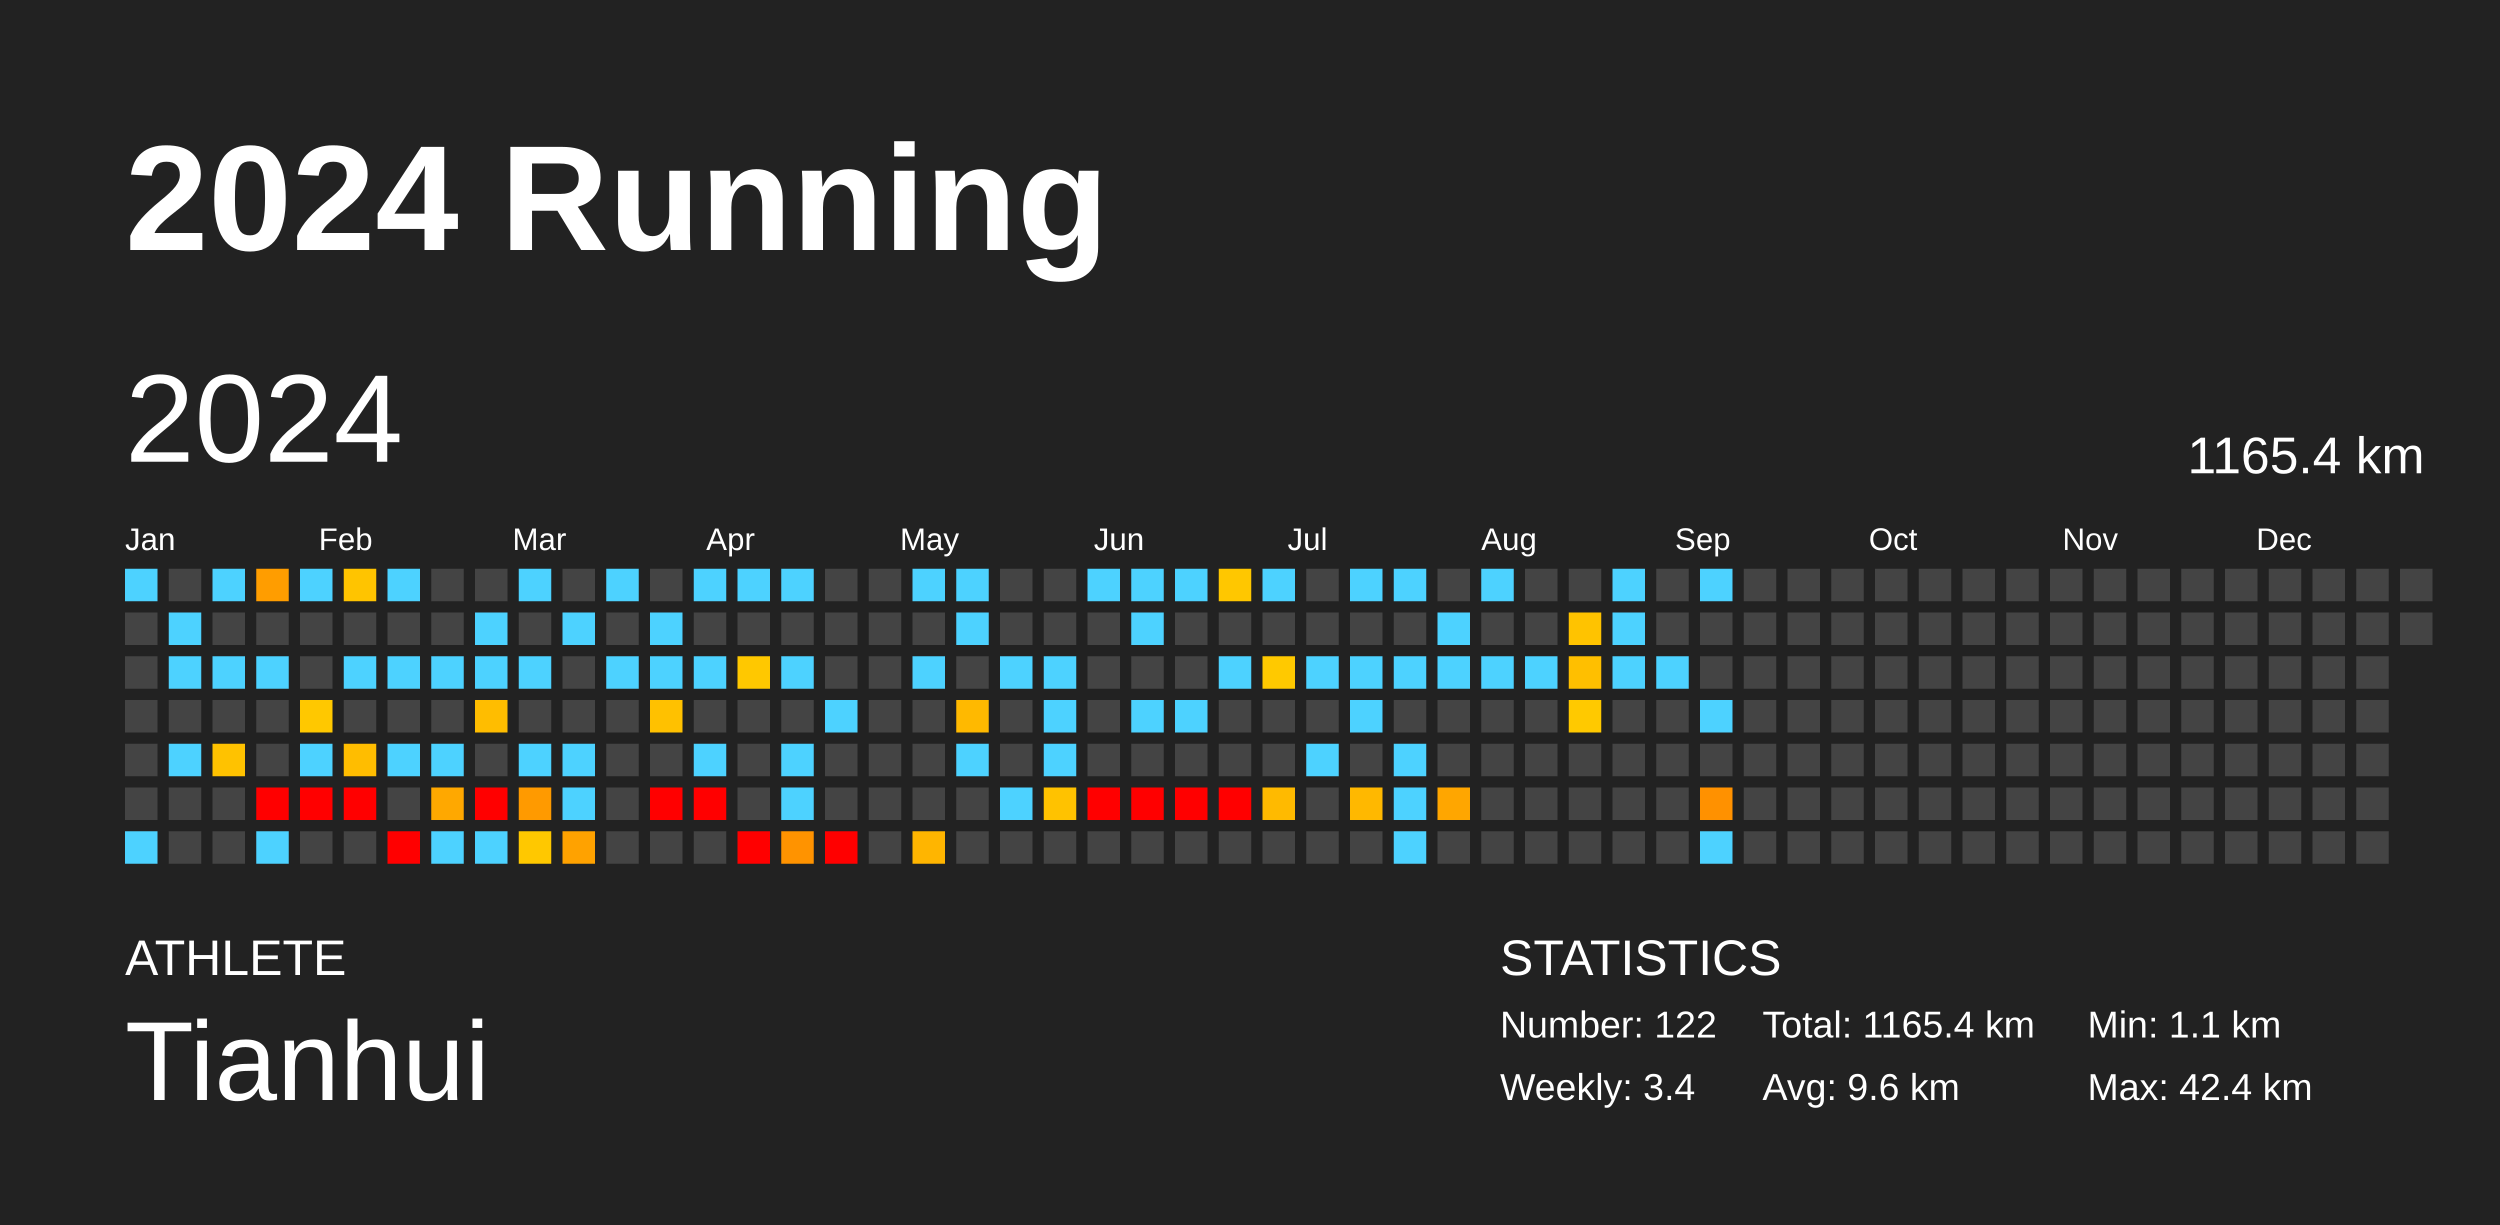
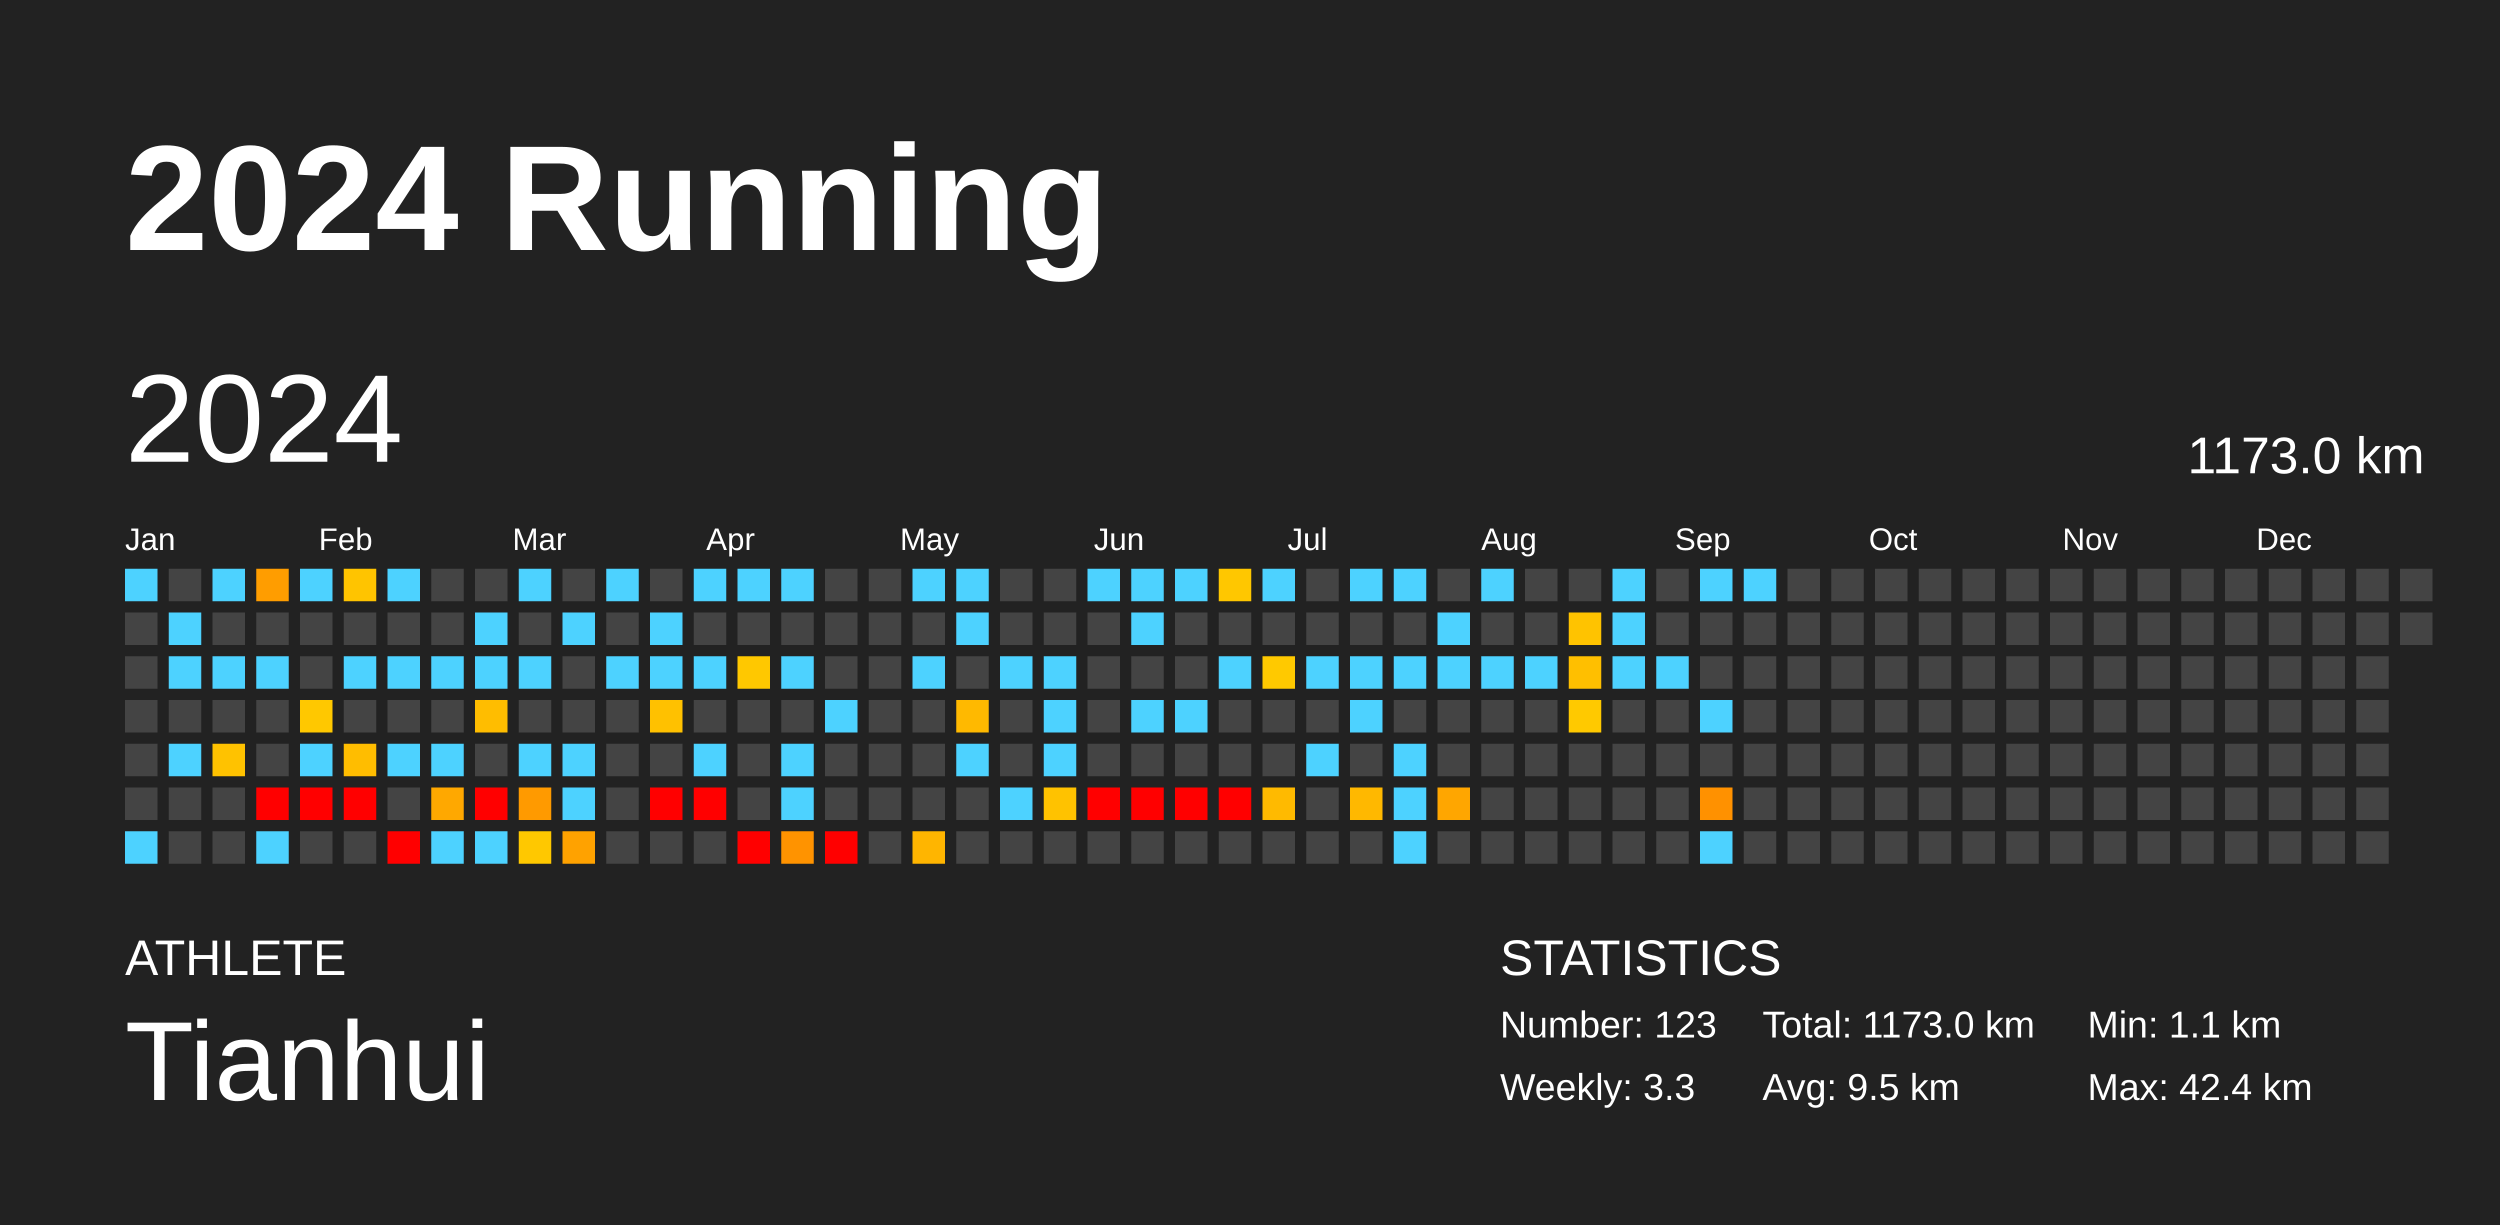
<svg xmlns="http://www.w3.org/2000/svg" baseProfile="full" height="98mm" version="1.1" viewBox="0,0,200,98" width="200mm">
  <defs />
  <rect fill="#222222" height="98" width="200" x="0" y="0" />
  <text fill="#FFFFFF" style="font-size:12px; font-family:Arial; font-weight:bold;" x="10" y="20">2024 Running</text>
  <text fill="#FFFFFF" style="font-size:4px; font-family:Arial" x="10" y="78">ATHLETE</text>
  <text fill="#FFFFFF" style="font-size:9px; font-family:Arial" x="10" y="88">Tianhui</text>
  <text fill="#FFFFFF" style="font-size:4px; font-family:Arial" x="120" y="78">STATISTICS</text>
-   <text fill="#FFFFFF" style="font-size:3px; font-family:Arial" x="120" y="83">Number: 122</text>
-   <text fill="#FFFFFF" style="font-size:3px; font-family:Arial" x="120" y="88">Weekly: 3.4</text>
-   <text fill="#FFFFFF" style="font-size:3px; font-family:Arial" x="141" y="83">Total: 1165.4 km</text>
-   <text fill="#FFFFFF" style="font-size:3px; font-family:Arial" x="141" y="88">Avg: 9.6 km</text>
+   <text fill="#FFFFFF" style="font-size:3px; font-family:Arial" x="120" y="83">Number: 123</text>
+   <text fill="#FFFFFF" style="font-size:3px; font-family:Arial" x="120" y="88">Weekly: 3.3</text>
+   <text fill="#FFFFFF" style="font-size:3px; font-family:Arial" x="141" y="83">Total: 1173.0 km</text>
+   <text fill="#FFFFFF" style="font-size:3px; font-family:Arial" x="141" y="88">Avg: 9.5 km</text>
  <text fill="#FFFFFF" style="font-size:3px; font-family:Arial" x="167" y="83">Min: 1.1 km</text>
  <text fill="#FFFFFF" style="font-size:3px; font-family:Arial" x="167" y="88">Max: 42.4 km</text>
  <text dominant-baseline="hanging" fill="#FFFFFF" style="font-size:10.0px; font-family:Arial;" x="10" y="30">2024</text>
-   <text dominant-baseline="hanging" fill="#FFFFFF" style="font-size:4.125px; font-family:Arial;" x="175" y="35">1165.4 km</text>
+   <text dominant-baseline="hanging" fill="#FFFFFF" style="font-size:4.125px; font-family:Arial;" x="175" y="35">1173.0 km</text>
  <text fill="#FFFFFF" style="font-size:2.5px; font-family:Arial" x="10.0" y="44">Jan</text>
  <text fill="#FFFFFF" style="font-size:2.5px; font-family:Arial" x="25.5" y="44">Feb</text>
  <text fill="#FFFFFF" style="font-size:2.5px; font-family:Arial" x="41.0" y="44">Mar</text>
  <text fill="#FFFFFF" style="font-size:2.5px; font-family:Arial" x="56.5" y="44">Apr</text>
  <text fill="#FFFFFF" style="font-size:2.5px; font-family:Arial" x="72.0" y="44">May</text>
  <text fill="#FFFFFF" style="font-size:2.5px; font-family:Arial" x="87.5" y="44">Jun</text>
  <text fill="#FFFFFF" style="font-size:2.5px; font-family:Arial" x="103.0" y="44">Jul</text>
  <text fill="#FFFFFF" style="font-size:2.5px; font-family:Arial" x="118.5" y="44">Aug</text>
  <text fill="#FFFFFF" style="font-size:2.5px; font-family:Arial" x="134.0" y="44">Sep</text>
  <text fill="#FFFFFF" style="font-size:2.5px; font-family:Arial" x="149.5" y="44">Oct</text>
  <text fill="#FFFFFF" style="font-size:2.5px; font-family:Arial" x="165.0" y="44">Nov</text>
  <text fill="#FFFFFF" style="font-size:2.5px; font-family:Arial" x="180.5" y="44">Dec</text>
  <rect fill="#4dd2ff" height="2.6" width="2.6" x="10.0" y="45.5" />
  <rect fill="#444444" height="2.6" width="2.6" x="10.0" y="49.0" />
  <rect fill="#444444" height="2.6" width="2.6" x="10.0" y="52.5" />
  <rect fill="#444444" height="2.6" width="2.6" x="10.0" y="56.0" />
  <rect fill="#444444" height="2.6" width="2.6" x="10.0" y="59.5" />
  <rect fill="#444444" height="2.6" width="2.6" x="10.0" y="63.0" />
  <rect fill="#4dd2ff" height="2.6" width="2.6" x="10.0" y="66.5" />
  <rect fill="#444444" height="2.6" width="2.6" x="13.5" y="45.5" />
  <rect fill="#4dd2ff" height="2.6" width="2.6" x="13.5" y="49.0" />
  <rect fill="#4dd2ff" height="2.6" width="2.6" x="13.5" y="52.5" />
  <rect fill="#444444" height="2.6" width="2.6" x="13.5" y="56.0" />
  <rect fill="#4dd2ff" height="2.6" width="2.6" x="13.5" y="59.5" />
  <rect fill="#444444" height="2.6" width="2.6" x="13.5" y="63.0" />
  <rect fill="#444444" height="2.6" width="2.6" x="13.5" y="66.5" />
  <rect fill="#4dd2ff" height="2.6" width="2.6" x="17.0" y="45.5" />
  <rect fill="#444444" height="2.6" width="2.6" x="17.0" y="49.0" />
  <rect fill="#4dd2ff" height="2.6" width="2.6" x="17.0" y="52.5" />
  <rect fill="#444444" height="2.6" width="2.6" x="17.0" y="56.0" />
  <rect fill="#ffc200" height="2.6" width="2.6" x="17.0" y="59.5" />
  <rect fill="#444444" height="2.6" width="2.6" x="17.0" y="63.0" />
  <rect fill="#444444" height="2.6" width="2.6" x="17.0" y="66.5" />
  <rect fill="#ff9d00" height="2.6" width="2.6" x="20.5" y="45.5" />
  <rect fill="#444444" height="2.6" width="2.6" x="20.5" y="49.0" />
  <rect fill="#4dd2ff" height="2.6" width="2.6" x="20.5" y="52.5" />
  <rect fill="#444444" height="2.6" width="2.6" x="20.5" y="56.0" />
  <rect fill="#444444" height="2.6" width="2.6" x="20.5" y="59.5" />
  <rect fill="red" height="2.6" width="2.6" x="20.5" y="63.0" />
  <rect fill="#4dd2ff" height="2.6" width="2.6" x="20.5" y="66.5" />
  <rect fill="#4dd2ff" height="2.6" width="2.6" x="24.0" y="45.5" />
  <rect fill="#444444" height="2.6" width="2.6" x="24.0" y="49.0" />
  <rect fill="#444444" height="2.6" width="2.6" x="24.0" y="52.5" />
  <rect fill="#ffc800" height="2.6" width="2.6" x="24.0" y="56.0" />
  <rect fill="#4dd2ff" height="2.6" width="2.6" x="24.0" y="59.5" />
  <rect fill="red" height="2.6" width="2.6" x="24.0" y="63.0" />
  <rect fill="#444444" height="2.6" width="2.6" x="24.0" y="66.5" />
  <rect fill="#ffc400" height="2.6" width="2.6" x="27.5" y="45.5" />
  <rect fill="#444444" height="2.6" width="2.6" x="27.5" y="49.0" />
  <rect fill="#4dd2ff" height="2.6" width="2.6" x="27.5" y="52.5" />
  <rect fill="#444444" height="2.6" width="2.6" x="27.5" y="56.0" />
  <rect fill="#ffbd00" height="2.6" width="2.6" x="27.5" y="59.5" />
  <rect fill="red" height="2.6" width="2.6" x="27.5" y="63.0" />
  <rect fill="#444444" height="2.6" width="2.6" x="27.5" y="66.5" />
  <rect fill="#4dd2ff" height="2.6" width="2.6" x="31.0" y="45.5" />
  <rect fill="#444444" height="2.6" width="2.6" x="31.0" y="49.0" />
  <rect fill="#4dd2ff" height="2.6" width="2.6" x="31.0" y="52.5" />
  <rect fill="#444444" height="2.6" width="2.6" x="31.0" y="56.0" />
  <rect fill="#4dd2ff" height="2.6" width="2.6" x="31.0" y="59.5" />
  <rect fill="#444444" height="2.6" width="2.6" x="31.0" y="63.0" />
  <rect fill="red" height="2.6" width="2.6" x="31.0" y="66.5" />
  <rect fill="#444444" height="2.6" width="2.6" x="34.5" y="45.5" />
  <rect fill="#444444" height="2.6" width="2.6" x="34.5" y="49.0" />
  <rect fill="#4dd2ff" height="2.6" width="2.6" x="34.5" y="52.5" />
  <rect fill="#444444" height="2.6" width="2.6" x="34.5" y="56.0" />
  <rect fill="#4dd2ff" height="2.6" width="2.6" x="34.5" y="59.5" />
  <rect fill="#ffa800" height="2.6" width="2.6" x="34.5" y="63.0" />
  <rect fill="#4dd2ff" height="2.6" width="2.6" x="34.5" y="66.5" />
  <rect fill="#444444" height="2.6" width="2.6" x="38.0" y="45.5" />
  <rect fill="#4dd2ff" height="2.6" width="2.6" x="38.0" y="49.0" />
  <rect fill="#4dd2ff" height="2.6" width="2.6" x="38.0" y="52.5" />
  <rect fill="#ffbd00" height="2.6" width="2.6" x="38.0" y="56.0" />
  <rect fill="#444444" height="2.6" width="2.6" x="38.0" y="59.5" />
  <rect fill="red" height="2.6" width="2.6" x="38.0" y="63.0" />
  <rect fill="#4dd2ff" height="2.6" width="2.6" x="38.0" y="66.5" />
  <rect fill="#4dd2ff" height="2.6" width="2.6" x="41.5" y="45.5" />
  <rect fill="#444444" height="2.6" width="2.6" x="41.5" y="49.0" />
  <rect fill="#4dd2ff" height="2.6" width="2.6" x="41.5" y="52.5" />
  <rect fill="#444444" height="2.6" width="2.6" x="41.5" y="56.0" />
  <rect fill="#4dd2ff" height="2.6" width="2.6" x="41.5" y="59.5" />
  <rect fill="#ff9a00" height="2.6" width="2.6" x="41.5" y="63.0" />
  <rect fill="#ffc800" height="2.6" width="2.6" x="41.5" y="66.5" />
  <rect fill="#444444" height="2.6" width="2.6" x="45.0" y="45.5" />
  <rect fill="#4dd2ff" height="2.6" width="2.6" x="45.0" y="49.0" />
  <rect fill="#444444" height="2.6" width="2.6" x="45.0" y="52.5" />
  <rect fill="#444444" height="2.6" width="2.6" x="45.0" y="56.0" />
  <rect fill="#4dd2ff" height="2.6" width="2.6" x="45.0" y="59.5" />
  <rect fill="#4dd2ff" height="2.6" width="2.6" x="45.0" y="63.0" />
  <rect fill="#ffa200" height="2.6" width="2.6" x="45.0" y="66.5" />
  <rect fill="#4dd2ff" height="2.6" width="2.6" x="48.5" y="45.5" />
  <rect fill="#444444" height="2.6" width="2.6" x="48.5" y="49.0" />
  <rect fill="#4dd2ff" height="2.6" width="2.6" x="48.5" y="52.5" />
  <rect fill="#444444" height="2.6" width="2.6" x="48.5" y="56.0" />
  <rect fill="#444444" height="2.6" width="2.6" x="48.5" y="59.5" />
  <rect fill="#444444" height="2.6" width="2.6" x="48.5" y="63.0" />
  <rect fill="#444444" height="2.6" width="2.6" x="48.5" y="66.5" />
  <rect fill="#444444" height="2.6" width="2.6" x="52.0" y="45.5" />
  <rect fill="#4dd2ff" height="2.6" width="2.6" x="52.0" y="49.0" />
  <rect fill="#4dd2ff" height="2.6" width="2.6" x="52.0" y="52.5" />
  <rect fill="#ffc100" height="2.6" width="2.6" x="52.0" y="56.0" />
  <rect fill="#444444" height="2.6" width="2.6" x="52.0" y="59.5" />
  <rect fill="red" height="2.6" width="2.6" x="52.0" y="63.0" />
  <rect fill="#444444" height="2.6" width="2.6" x="52.0" y="66.5" />
  <rect fill="#4dd2ff" height="2.6" width="2.6" x="55.5" y="45.5" />
  <rect fill="#444444" height="2.6" width="2.6" x="55.5" y="49.0" />
  <rect fill="#4dd2ff" height="2.6" width="2.6" x="55.5" y="52.5" />
  <rect fill="#444444" height="2.6" width="2.6" x="55.5" y="56.0" />
  <rect fill="#4dd2ff" height="2.6" width="2.6" x="55.5" y="59.5" />
  <rect fill="red" height="2.6" width="2.6" x="55.5" y="63.0" />
  <rect fill="#444444" height="2.6" width="2.6" x="55.5" y="66.5" />
  <rect fill="#4dd2ff" height="2.6" width="2.6" x="59.0" y="45.5" />
  <rect fill="#444444" height="2.6" width="2.6" x="59.0" y="49.0" />
  <rect fill="#ffc800" height="2.6" width="2.6" x="59.0" y="52.5" />
  <rect fill="#444444" height="2.6" width="2.6" x="59.0" y="56.0" />
  <rect fill="#444444" height="2.6" width="2.6" x="59.0" y="59.5" />
  <rect fill="#444444" height="2.6" width="2.6" x="59.0" y="63.0" />
  <rect fill="red" height="2.6" width="2.6" x="59.0" y="66.5" />
  <rect fill="#4dd2ff" height="2.6" width="2.6" x="62.5" y="45.5" />
  <rect fill="#444444" height="2.6" width="2.6" x="62.5" y="49.0" />
  <rect fill="#4dd2ff" height="2.6" width="2.6" x="62.5" y="52.5" />
  <rect fill="#444444" height="2.6" width="2.6" x="62.5" y="56.0" />
  <rect fill="#4dd2ff" height="2.6" width="2.6" x="62.5" y="59.5" />
  <rect fill="#4dd2ff" height="2.6" width="2.6" x="62.5" y="63.0" />
  <rect fill="#ff9300" height="2.6" width="2.6" x="62.5" y="66.5" />
  <rect fill="#444444" height="2.6" width="2.6" x="66.0" y="45.5" />
  <rect fill="#444444" height="2.6" width="2.6" x="66.0" y="49.0" />
  <rect fill="#444444" height="2.6" width="2.6" x="66.0" y="52.5" />
  <rect fill="#4dd2ff" height="2.6" width="2.6" x="66.0" y="56.0" />
  <rect fill="#444444" height="2.6" width="2.6" x="66.0" y="59.5" />
  <rect fill="#444444" height="2.6" width="2.6" x="66.0" y="63.0" />
  <rect fill="red" height="2.6" width="2.6" x="66.0" y="66.5" />
  <rect fill="#444444" height="2.6" width="2.6" x="69.5" y="45.5" />
  <rect fill="#444444" height="2.6" width="2.6" x="69.5" y="49.0" />
  <rect fill="#444444" height="2.6" width="2.6" x="69.5" y="52.5" />
  <rect fill="#444444" height="2.6" width="2.6" x="69.5" y="56.0" />
  <rect fill="#444444" height="2.6" width="2.6" x="69.5" y="59.5" />
  <rect fill="#444444" height="2.6" width="2.6" x="69.5" y="63.0" />
  <rect fill="#444444" height="2.6" width="2.6" x="69.5" y="66.5" />
  <rect fill="#4dd2ff" height="2.6" width="2.6" x="73.0" y="45.5" />
  <rect fill="#444444" height="2.6" width="2.6" x="73.0" y="49.0" />
  <rect fill="#4dd2ff" height="2.6" width="2.6" x="73.0" y="52.5" />
  <rect fill="#444444" height="2.6" width="2.6" x="73.0" y="56.0" />
  <rect fill="#444444" height="2.6" width="2.6" x="73.0" y="59.5" />
  <rect fill="#444444" height="2.6" width="2.6" x="73.0" y="63.0" />
  <rect fill="#ffb500" height="2.6" width="2.6" x="73.0" y="66.5" />
  <rect fill="#4dd2ff" height="2.6" width="2.6" x="76.5" y="45.5" />
  <rect fill="#4dd2ff" height="2.6" width="2.6" x="76.5" y="49.0" />
  <rect fill="#444444" height="2.6" width="2.6" x="76.5" y="52.5" />
  <rect fill="#ffb900" height="2.6" width="2.6" x="76.5" y="56.0" />
  <rect fill="#4dd2ff" height="2.6" width="2.6" x="76.5" y="59.5" />
  <rect fill="#444444" height="2.6" width="2.6" x="76.5" y="63.0" />
  <rect fill="#444444" height="2.6" width="2.6" x="76.5" y="66.5" />
  <rect fill="#444444" height="2.6" width="2.6" x="80.0" y="45.5" />
  <rect fill="#444444" height="2.6" width="2.6" x="80.0" y="49.0" />
  <rect fill="#4dd2ff" height="2.6" width="2.6" x="80.0" y="52.5" />
  <rect fill="#444444" height="2.6" width="2.6" x="80.0" y="56.0" />
  <rect fill="#444444" height="2.6" width="2.6" x="80.0" y="59.5" />
  <rect fill="#4dd2ff" height="2.6" width="2.6" x="80.0" y="63.0" />
  <rect fill="#444444" height="2.6" width="2.6" x="80.0" y="66.5" />
  <rect fill="#444444" height="2.6" width="2.6" x="83.5" y="45.5" />
  <rect fill="#444444" height="2.6" width="2.6" x="83.5" y="49.0" />
  <rect fill="#4dd2ff" height="2.6" width="2.6" x="83.5" y="52.5" />
  <rect fill="#4dd2ff" height="2.6" width="2.6" x="83.5" y="56.0" />
  <rect fill="#4dd2ff" height="2.6" width="2.6" x="83.5" y="59.5" />
  <rect fill="#ffc200" height="2.6" width="2.6" x="83.5" y="63.0" />
  <rect fill="#444444" height="2.6" width="2.6" x="83.5" y="66.5" />
  <rect fill="#4dd2ff" height="2.6" width="2.6" x="87.0" y="45.5" />
  <rect fill="#444444" height="2.6" width="2.6" x="87.0" y="49.0" />
  <rect fill="#444444" height="2.6" width="2.6" x="87.0" y="52.5" />
  <rect fill="#444444" height="2.6" width="2.6" x="87.0" y="56.0" />
  <rect fill="#444444" height="2.6" width="2.6" x="87.0" y="59.5" />
  <rect fill="red" height="2.6" width="2.6" x="87.0" y="63.0" />
  <rect fill="#444444" height="2.6" width="2.6" x="87.0" y="66.5" />
  <rect fill="#4dd2ff" height="2.6" width="2.6" x="90.5" y="45.5" />
  <rect fill="#4dd2ff" height="2.6" width="2.6" x="90.5" y="49.0" />
  <rect fill="#444444" height="2.6" width="2.6" x="90.5" y="52.5" />
  <rect fill="#4dd2ff" height="2.6" width="2.6" x="90.5" y="56.0" />
  <rect fill="#444444" height="2.6" width="2.6" x="90.5" y="59.5" />
  <rect fill="red" height="2.6" width="2.6" x="90.5" y="63.0" />
  <rect fill="#444444" height="2.6" width="2.6" x="90.5" y="66.5" />
  <rect fill="#4dd2ff" height="2.6" width="2.6" x="94.0" y="45.5" />
  <rect fill="#444444" height="2.6" width="2.6" x="94.0" y="49.0" />
  <rect fill="#444444" height="2.6" width="2.6" x="94.0" y="52.5" />
  <rect fill="#4dd2ff" height="2.6" width="2.6" x="94.0" y="56.0" />
  <rect fill="#444444" height="2.6" width="2.6" x="94.0" y="59.5" />
  <rect fill="red" height="2.6" width="2.6" x="94.0" y="63.0" />
  <rect fill="#444444" height="2.6" width="2.6" x="94.0" y="66.5" />
  <rect fill="#ffc700" height="2.6" width="2.6" x="97.5" y="45.5" />
  <rect fill="#444444" height="2.6" width="2.6" x="97.5" y="49.0" />
  <rect fill="#4dd2ff" height="2.6" width="2.6" x="97.5" y="52.5" />
  <rect fill="#444444" height="2.6" width="2.6" x="97.5" y="56.0" />
  <rect fill="#444444" height="2.6" width="2.6" x="97.5" y="59.5" />
  <rect fill="red" height="2.6" width="2.6" x="97.5" y="63.0" />
  <rect fill="#444444" height="2.6" width="2.6" x="97.5" y="66.5" />
  <rect fill="#4dd2ff" height="2.6" width="2.6" x="101.0" y="45.5" />
  <rect fill="#444444" height="2.6" width="2.6" x="101.0" y="49.0" />
  <rect fill="#ffc900" height="2.6" width="2.6" x="101.0" y="52.5" />
  <rect fill="#444444" height="2.6" width="2.6" x="101.0" y="56.0" />
  <rect fill="#444444" height="2.6" width="2.6" x="101.0" y="59.5" />
  <rect fill="#ffba00" height="2.6" width="2.6" x="101.0" y="63.0" />
  <rect fill="#444444" height="2.6" width="2.6" x="101.0" y="66.5" />
  <rect fill="#444444" height="2.6" width="2.6" x="104.5" y="45.5" />
  <rect fill="#444444" height="2.6" width="2.6" x="104.5" y="49.0" />
  <rect fill="#4dd2ff" height="2.6" width="2.6" x="104.5" y="52.5" />
  <rect fill="#444444" height="2.6" width="2.6" x="104.5" y="56.0" />
  <rect fill="#4dd2ff" height="2.6" width="2.6" x="104.5" y="59.5" />
  <rect fill="#444444" height="2.6" width="2.6" x="104.5" y="63.0" />
  <rect fill="#444444" height="2.6" width="2.6" x="104.5" y="66.5" />
  <rect fill="#4dd2ff" height="2.6" width="2.6" x="108.0" y="45.5" />
  <rect fill="#444444" height="2.6" width="2.6" x="108.0" y="49.0" />
  <rect fill="#4dd2ff" height="2.6" width="2.6" x="108.0" y="52.5" />
  <rect fill="#4dd2ff" height="2.6" width="2.6" x="108.0" y="56.0" />
  <rect fill="#444444" height="2.6" width="2.6" x="108.0" y="59.5" />
  <rect fill="#ffb800" height="2.6" width="2.6" x="108.0" y="63.0" />
  <rect fill="#444444" height="2.6" width="2.6" x="108.0" y="66.5" />
  <rect fill="#4dd2ff" height="2.6" width="2.6" x="111.5" y="45.5" />
  <rect fill="#444444" height="2.6" width="2.6" x="111.5" y="49.0" />
  <rect fill="#4dd2ff" height="2.6" width="2.6" x="111.5" y="52.5" />
  <rect fill="#444444" height="2.6" width="2.6" x="111.5" y="56.0" />
  <rect fill="#4dd2ff" height="2.6" width="2.6" x="111.5" y="59.5" />
  <rect fill="#4dd2ff" height="2.6" width="2.6" x="111.5" y="63.0" />
  <rect fill="#4dd2ff" height="2.6" width="2.6" x="111.5" y="66.5" />
  <rect fill="#444444" height="2.6" width="2.6" x="115.0" y="45.5" />
  <rect fill="#4dd2ff" height="2.6" width="2.6" x="115.0" y="49.0" />
  <rect fill="#4dd2ff" height="2.6" width="2.6" x="115.0" y="52.5" />
  <rect fill="#444444" height="2.6" width="2.6" x="115.0" y="56.0" />
  <rect fill="#444444" height="2.6" width="2.6" x="115.0" y="59.5" />
  <rect fill="#ffa600" height="2.6" width="2.6" x="115.0" y="63.0" />
  <rect fill="#444444" height="2.6" width="2.6" x="115.0" y="66.5" />
  <rect fill="#4dd2ff" height="2.6" width="2.6" x="118.5" y="45.5" />
  <rect fill="#444444" height="2.6" width="2.6" x="118.5" y="49.0" />
  <rect fill="#4dd2ff" height="2.6" width="2.6" x="118.5" y="52.5" />
  <rect fill="#444444" height="2.6" width="2.6" x="118.5" y="56.0" />
  <rect fill="#444444" height="2.6" width="2.6" x="118.5" y="59.5" />
  <rect fill="#444444" height="2.6" width="2.6" x="118.5" y="63.0" />
  <rect fill="#444444" height="2.6" width="2.6" x="118.5" y="66.5" />
  <rect fill="#444444" height="2.6" width="2.6" x="122.0" y="45.5" />
  <rect fill="#444444" height="2.6" width="2.6" x="122.0" y="49.0" />
  <rect fill="#4dd2ff" height="2.6" width="2.6" x="122.0" y="52.5" />
  <rect fill="#444444" height="2.6" width="2.6" x="122.0" y="56.0" />
  <rect fill="#444444" height="2.6" width="2.6" x="122.0" y="59.5" />
  <rect fill="#444444" height="2.6" width="2.6" x="122.0" y="63.0" />
  <rect fill="#444444" height="2.6" width="2.6" x="122.0" y="66.5" />
  <rect fill="#444444" height="2.6" width="2.6" x="125.5" y="45.5" />
  <rect fill="#ffc300" height="2.6" width="2.6" x="125.5" y="49.0" />
  <rect fill="#ffbf00" height="2.6" width="2.6" x="125.5" y="52.5" />
  <rect fill="#ffc900" height="2.6" width="2.6" x="125.5" y="56.0" />
  <rect fill="#444444" height="2.6" width="2.6" x="125.5" y="59.5" />
  <rect fill="#444444" height="2.6" width="2.6" x="125.5" y="63.0" />
  <rect fill="#444444" height="2.6" width="2.6" x="125.5" y="66.5" />
  <rect fill="#4dd2ff" height="2.6" width="2.6" x="129.0" y="45.5" />
  <rect fill="#4dd2ff" height="2.6" width="2.6" x="129.0" y="49.0" />
  <rect fill="#4dd2ff" height="2.6" width="2.6" x="129.0" y="52.5" />
  <rect fill="#444444" height="2.6" width="2.6" x="129.0" y="56.0" />
  <rect fill="#444444" height="2.6" width="2.6" x="129.0" y="59.5" />
  <rect fill="#444444" height="2.6" width="2.6" x="129.0" y="63.0" />
  <rect fill="#444444" height="2.6" width="2.6" x="129.0" y="66.5" />
  <rect fill="#444444" height="2.6" width="2.6" x="132.5" y="45.5" />
  <rect fill="#444444" height="2.6" width="2.6" x="132.5" y="49.0" />
  <rect fill="#4dd2ff" height="2.6" width="2.6" x="132.5" y="52.5" />
  <rect fill="#444444" height="2.6" width="2.6" x="132.5" y="56.0" />
  <rect fill="#444444" height="2.6" width="2.6" x="132.5" y="59.5" />
  <rect fill="#444444" height="2.6" width="2.6" x="132.5" y="63.0" />
  <rect fill="#444444" height="2.6" width="2.6" x="132.5" y="66.5" />
  <rect fill="#4dd2ff" height="2.6" width="2.6" x="136.0" y="45.5" />
  <rect fill="#444444" height="2.6" width="2.6" x="136.0" y="49.0" />
  <rect fill="#444444" height="2.6" width="2.6" x="136.0" y="52.5" />
  <rect fill="#4dd2ff" height="2.6" width="2.6" x="136.0" y="56.0" />
  <rect fill="#444444" height="2.6" width="2.6" x="136.0" y="59.5" />
  <rect fill="#ff9100" height="2.6" width="2.6" x="136.0" y="63.0" />
  <rect fill="#4dd2ff" height="2.6" width="2.6" x="136.0" y="66.5" />
-   <rect fill="#444444" height="2.6" width="2.6" x="139.5" y="45.5" />
+   <rect fill="#4dd2ff" height="2.6" width="2.6" x="139.5" y="45.5" />
  <rect fill="#444444" height="2.6" width="2.6" x="139.5" y="49.0" />
  <rect fill="#444444" height="2.6" width="2.6" x="139.5" y="52.5" />
  <rect fill="#444444" height="2.6" width="2.6" x="139.5" y="56.0" />
  <rect fill="#444444" height="2.6" width="2.6" x="139.5" y="59.5" />
  <rect fill="#444444" height="2.6" width="2.6" x="139.5" y="63.0" />
  <rect fill="#444444" height="2.6" width="2.6" x="139.5" y="66.5" />
  <rect fill="#444444" height="2.6" width="2.6" x="143.0" y="45.5" />
  <rect fill="#444444" height="2.6" width="2.6" x="143.0" y="49.0" />
  <rect fill="#444444" height="2.6" width="2.6" x="143.0" y="52.5" />
  <rect fill="#444444" height="2.6" width="2.6" x="143.0" y="56.0" />
  <rect fill="#444444" height="2.6" width="2.6" x="143.0" y="59.5" />
  <rect fill="#444444" height="2.6" width="2.6" x="143.0" y="63.0" />
  <rect fill="#444444" height="2.6" width="2.6" x="143.0" y="66.5" />
  <rect fill="#444444" height="2.6" width="2.6" x="146.5" y="45.5" />
  <rect fill="#444444" height="2.6" width="2.6" x="146.5" y="49.0" />
  <rect fill="#444444" height="2.6" width="2.6" x="146.5" y="52.5" />
  <rect fill="#444444" height="2.6" width="2.6" x="146.5" y="56.0" />
  <rect fill="#444444" height="2.6" width="2.6" x="146.5" y="59.5" />
  <rect fill="#444444" height="2.6" width="2.6" x="146.5" y="63.0" />
  <rect fill="#444444" height="2.6" width="2.6" x="146.5" y="66.5" />
  <rect fill="#444444" height="2.6" width="2.6" x="150.0" y="45.5" />
  <rect fill="#444444" height="2.6" width="2.6" x="150.0" y="49.0" />
  <rect fill="#444444" height="2.6" width="2.6" x="150.0" y="52.5" />
  <rect fill="#444444" height="2.6" width="2.6" x="150.0" y="56.0" />
  <rect fill="#444444" height="2.6" width="2.6" x="150.0" y="59.5" />
  <rect fill="#444444" height="2.6" width="2.6" x="150.0" y="63.0" />
  <rect fill="#444444" height="2.6" width="2.6" x="150.0" y="66.5" />
  <rect fill="#444444" height="2.6" width="2.6" x="153.5" y="45.5" />
  <rect fill="#444444" height="2.6" width="2.6" x="153.5" y="49.0" />
  <rect fill="#444444" height="2.6" width="2.6" x="153.5" y="52.5" />
  <rect fill="#444444" height="2.6" width="2.6" x="153.5" y="56.0" />
  <rect fill="#444444" height="2.6" width="2.6" x="153.5" y="59.5" />
  <rect fill="#444444" height="2.6" width="2.6" x="153.5" y="63.0" />
  <rect fill="#444444" height="2.6" width="2.6" x="153.5" y="66.5" />
  <rect fill="#444444" height="2.6" width="2.6" x="157.0" y="45.5" />
  <rect fill="#444444" height="2.6" width="2.6" x="157.0" y="49.0" />
  <rect fill="#444444" height="2.6" width="2.6" x="157.0" y="52.5" />
  <rect fill="#444444" height="2.6" width="2.6" x="157.0" y="56.0" />
  <rect fill="#444444" height="2.6" width="2.6" x="157.0" y="59.5" />
  <rect fill="#444444" height="2.6" width="2.6" x="157.0" y="63.0" />
  <rect fill="#444444" height="2.6" width="2.6" x="157.0" y="66.5" />
  <rect fill="#444444" height="2.6" width="2.6" x="160.5" y="45.5" />
  <rect fill="#444444" height="2.6" width="2.6" x="160.5" y="49.0" />
  <rect fill="#444444" height="2.6" width="2.6" x="160.5" y="52.5" />
  <rect fill="#444444" height="2.6" width="2.6" x="160.5" y="56.0" />
  <rect fill="#444444" height="2.6" width="2.6" x="160.5" y="59.5" />
  <rect fill="#444444" height="2.6" width="2.6" x="160.5" y="63.0" />
  <rect fill="#444444" height="2.6" width="2.6" x="160.5" y="66.5" />
  <rect fill="#444444" height="2.6" width="2.6" x="164.0" y="45.5" />
  <rect fill="#444444" height="2.6" width="2.6" x="164.0" y="49.0" />
  <rect fill="#444444" height="2.6" width="2.6" x="164.0" y="52.5" />
  <rect fill="#444444" height="2.6" width="2.6" x="164.0" y="56.0" />
  <rect fill="#444444" height="2.6" width="2.6" x="164.0" y="59.5" />
  <rect fill="#444444" height="2.6" width="2.6" x="164.0" y="63.0" />
  <rect fill="#444444" height="2.6" width="2.6" x="164.0" y="66.5" />
  <rect fill="#444444" height="2.6" width="2.6" x="167.5" y="45.5" />
  <rect fill="#444444" height="2.6" width="2.6" x="167.5" y="49.0" />
  <rect fill="#444444" height="2.6" width="2.6" x="167.5" y="52.5" />
  <rect fill="#444444" height="2.6" width="2.6" x="167.5" y="56.0" />
  <rect fill="#444444" height="2.6" width="2.6" x="167.5" y="59.5" />
  <rect fill="#444444" height="2.6" width="2.6" x="167.5" y="63.0" />
  <rect fill="#444444" height="2.6" width="2.6" x="167.5" y="66.5" />
  <rect fill="#444444" height="2.6" width="2.6" x="171.0" y="45.5" />
  <rect fill="#444444" height="2.6" width="2.6" x="171.0" y="49.0" />
  <rect fill="#444444" height="2.6" width="2.6" x="171.0" y="52.5" />
  <rect fill="#444444" height="2.6" width="2.6" x="171.0" y="56.0" />
  <rect fill="#444444" height="2.6" width="2.6" x="171.0" y="59.5" />
  <rect fill="#444444" height="2.6" width="2.6" x="171.0" y="63.0" />
  <rect fill="#444444" height="2.6" width="2.6" x="171.0" y="66.5" />
  <rect fill="#444444" height="2.6" width="2.6" x="174.5" y="45.5" />
  <rect fill="#444444" height="2.6" width="2.6" x="174.5" y="49.0" />
  <rect fill="#444444" height="2.6" width="2.6" x="174.5" y="52.5" />
  <rect fill="#444444" height="2.6" width="2.6" x="174.5" y="56.0" />
  <rect fill="#444444" height="2.6" width="2.6" x="174.5" y="59.5" />
  <rect fill="#444444" height="2.6" width="2.6" x="174.5" y="63.0" />
  <rect fill="#444444" height="2.6" width="2.6" x="174.5" y="66.5" />
  <rect fill="#444444" height="2.6" width="2.6" x="178.0" y="45.5" />
  <rect fill="#444444" height="2.6" width="2.6" x="178.0" y="49.0" />
  <rect fill="#444444" height="2.6" width="2.6" x="178.0" y="52.5" />
  <rect fill="#444444" height="2.6" width="2.6" x="178.0" y="56.0" />
  <rect fill="#444444" height="2.6" width="2.6" x="178.0" y="59.5" />
  <rect fill="#444444" height="2.6" width="2.6" x="178.0" y="63.0" />
  <rect fill="#444444" height="2.6" width="2.6" x="178.0" y="66.5" />
  <rect fill="#444444" height="2.6" width="2.6" x="181.5" y="45.5" />
  <rect fill="#444444" height="2.6" width="2.6" x="181.5" y="49.0" />
  <rect fill="#444444" height="2.6" width="2.6" x="181.5" y="52.5" />
  <rect fill="#444444" height="2.6" width="2.6" x="181.5" y="56.0" />
  <rect fill="#444444" height="2.6" width="2.6" x="181.5" y="59.5" />
  <rect fill="#444444" height="2.6" width="2.6" x="181.5" y="63.0" />
  <rect fill="#444444" height="2.6" width="2.6" x="181.5" y="66.5" />
  <rect fill="#444444" height="2.6" width="2.6" x="185.0" y="45.5" />
  <rect fill="#444444" height="2.6" width="2.6" x="185.0" y="49.0" />
  <rect fill="#444444" height="2.6" width="2.6" x="185.0" y="52.5" />
  <rect fill="#444444" height="2.6" width="2.6" x="185.0" y="56.0" />
  <rect fill="#444444" height="2.6" width="2.6" x="185.0" y="59.5" />
  <rect fill="#444444" height="2.6" width="2.6" x="185.0" y="63.0" />
  <rect fill="#444444" height="2.6" width="2.6" x="185.0" y="66.5" />
  <rect fill="#444444" height="2.6" width="2.6" x="188.5" y="45.5" />
  <rect fill="#444444" height="2.6" width="2.6" x="188.5" y="49.0" />
  <rect fill="#444444" height="2.6" width="2.6" x="188.5" y="52.5" />
  <rect fill="#444444" height="2.6" width="2.6" x="188.5" y="56.0" />
  <rect fill="#444444" height="2.6" width="2.6" x="188.5" y="59.5" />
  <rect fill="#444444" height="2.6" width="2.6" x="188.5" y="63.0" />
  <rect fill="#444444" height="2.6" width="2.6" x="188.5" y="66.5" />
  <rect fill="#444444" height="2.6" width="2.6" x="192.0" y="45.5" />
  <rect fill="#444444" height="2.6" width="2.6" x="192.0" y="49.0" />
</svg>
